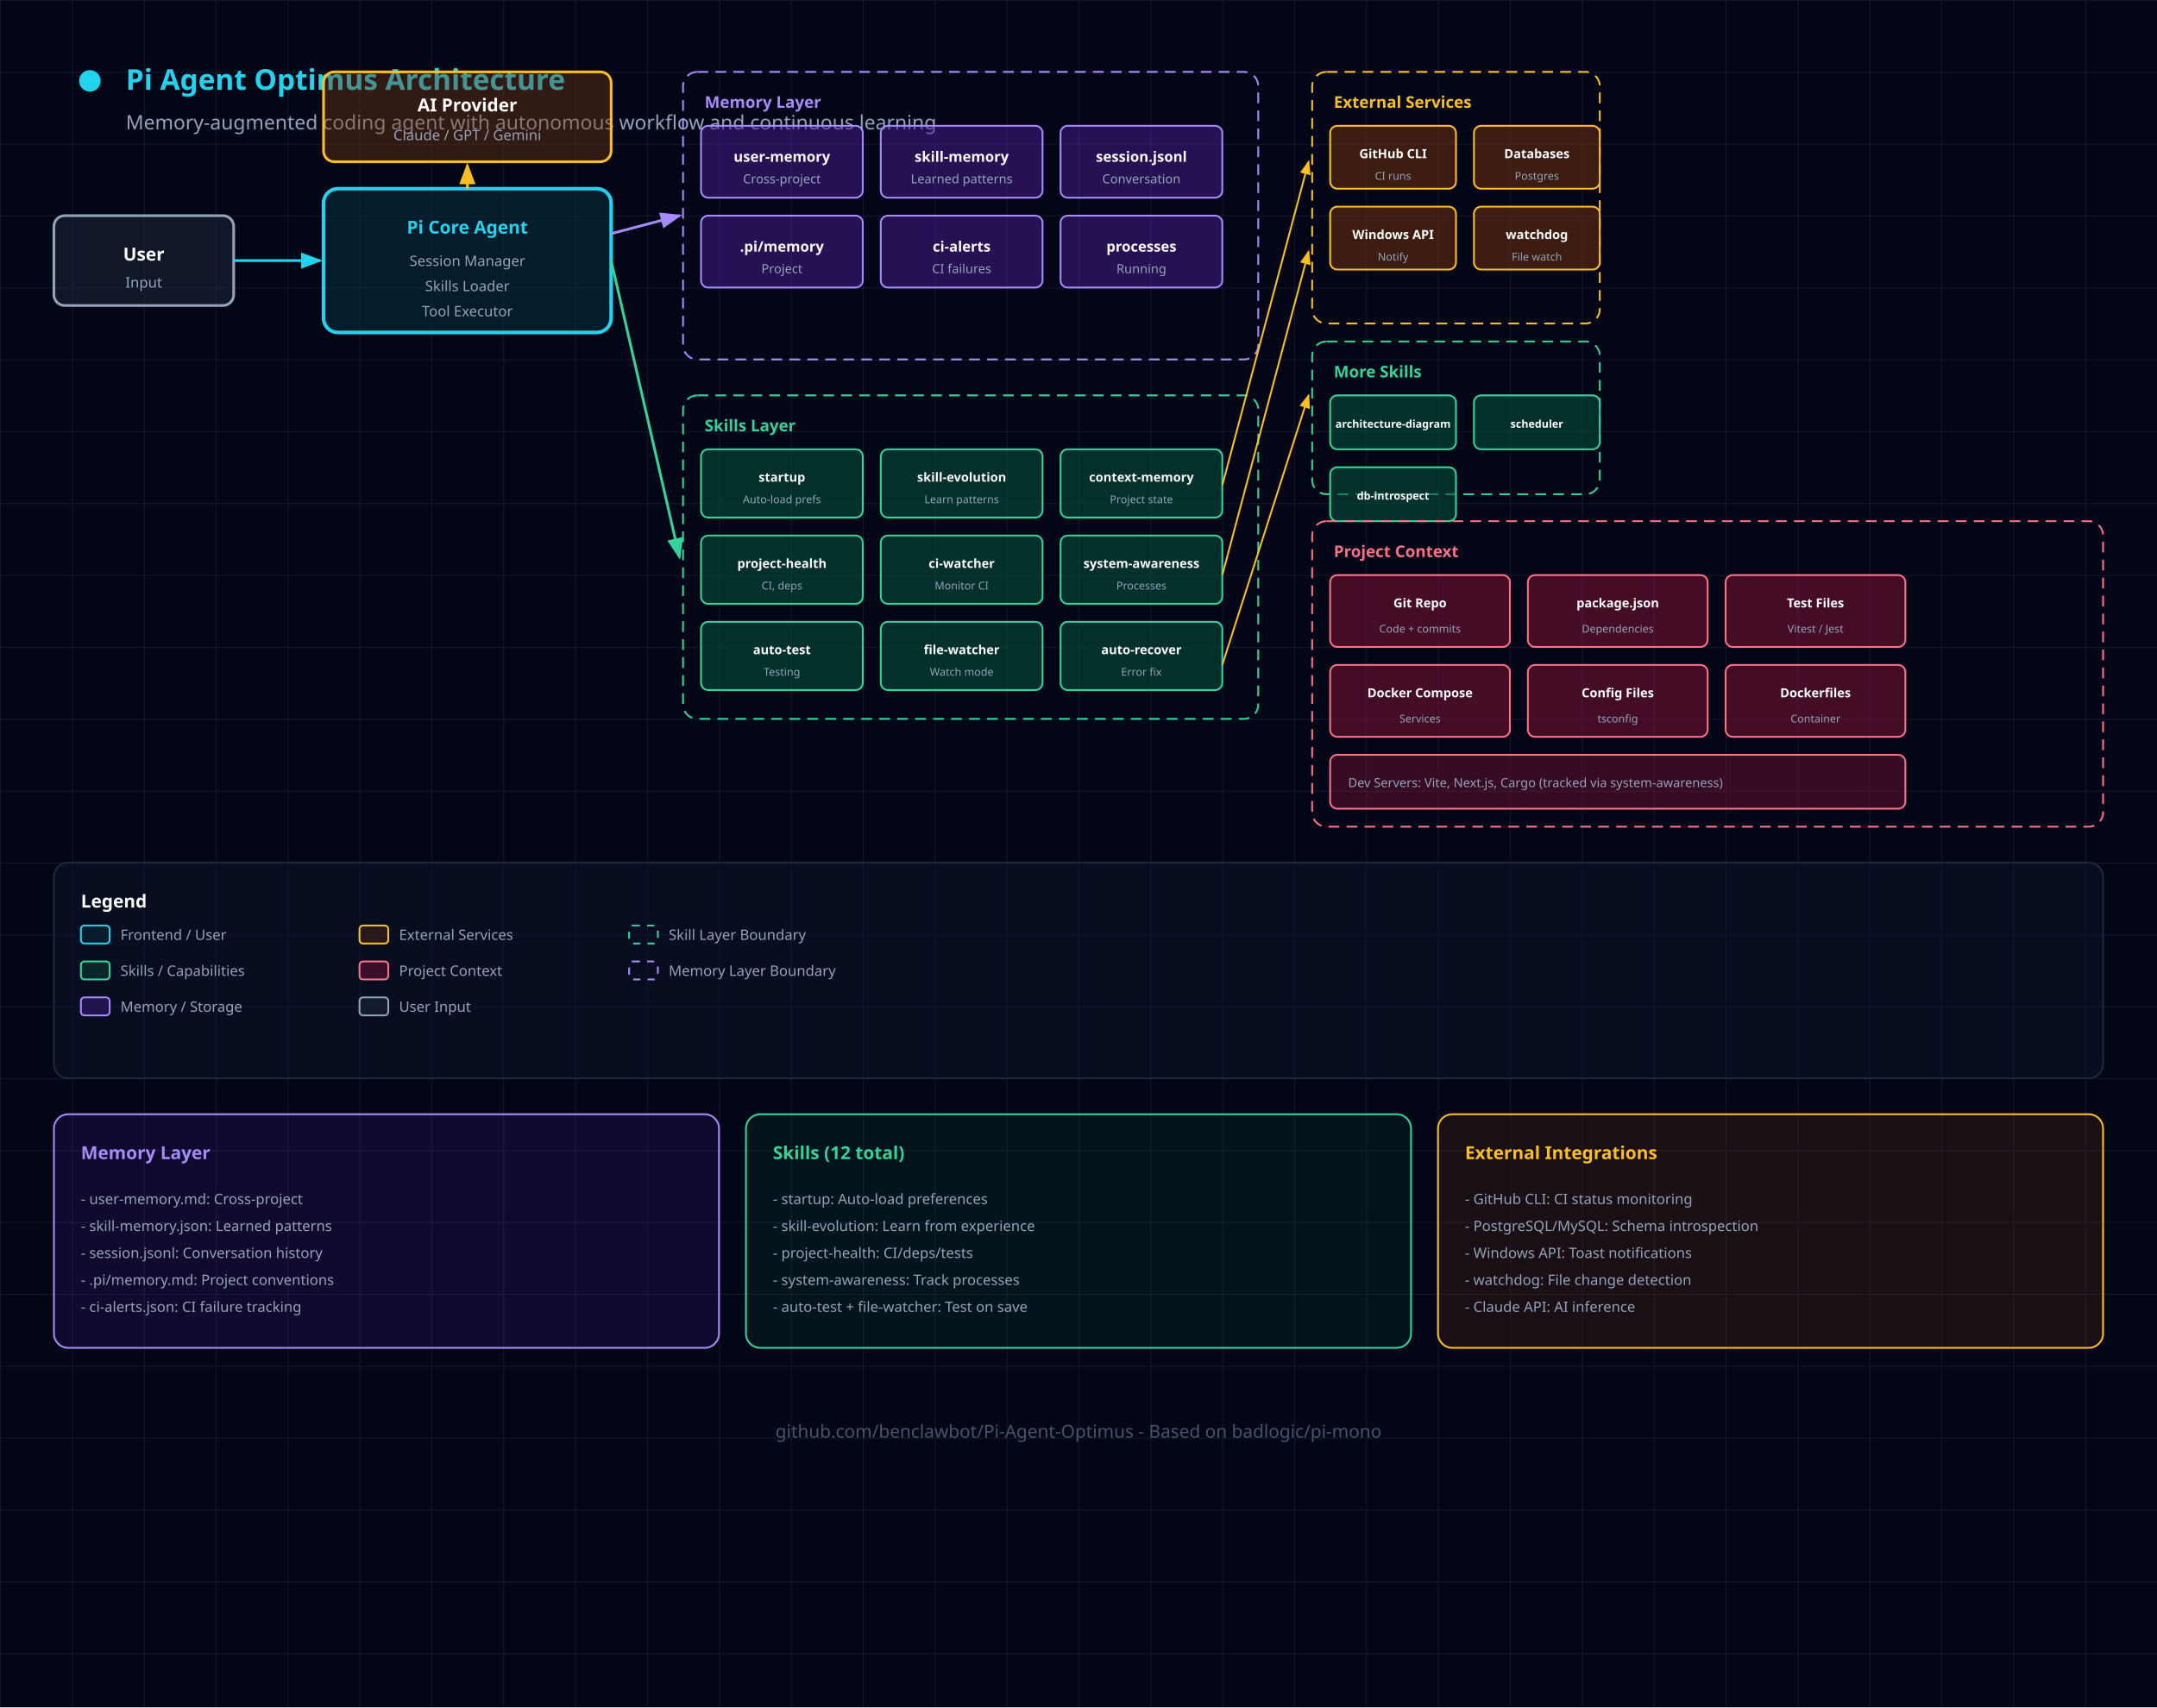
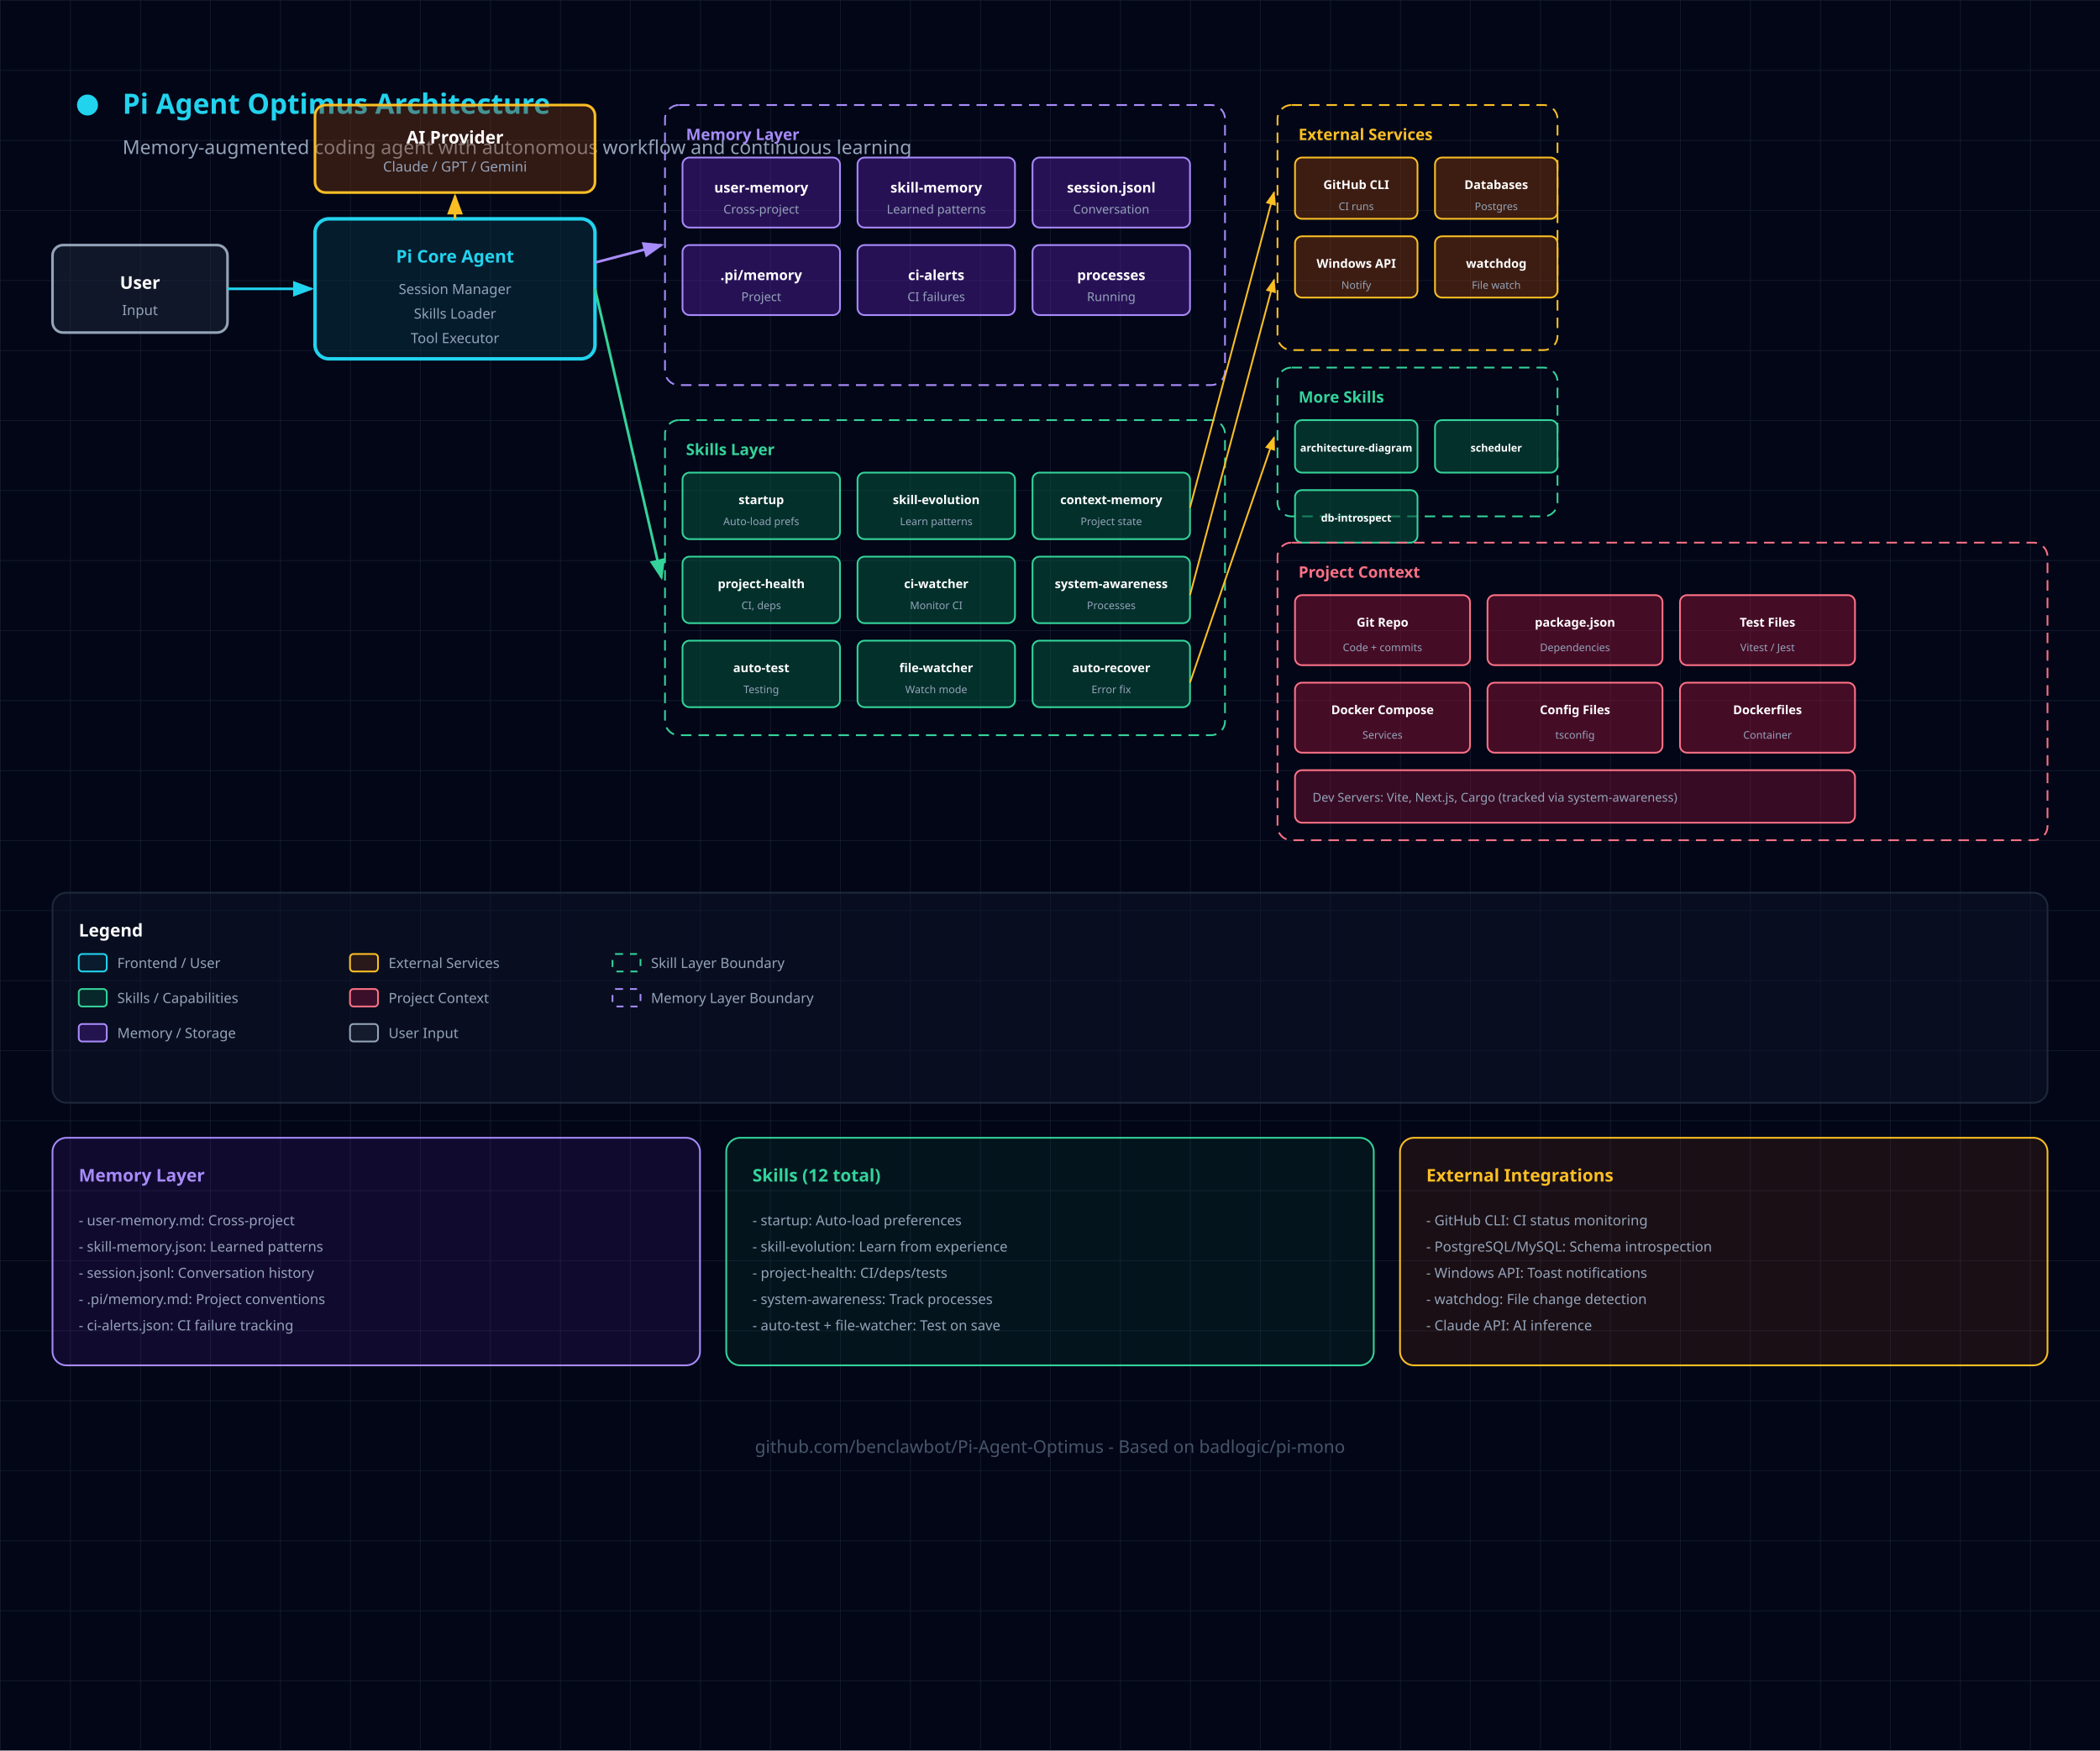
- <svg xmlns="http://www.w3.org/2000/svg" viewBox="0 0 1200 950">
+ <svg xmlns="http://www.w3.org/2000/svg" viewBox="0 0 1200 1000">
  <defs>
    <marker id="arrow" markerWidth="8" markerHeight="6" refX="7" refY="3" orient="auto">
      <polygon points="0 0, 8 3, 0 6" fill="#64748b" />
    </marker>
    <marker id="arrow-cyan" markerWidth="8" markerHeight="6" refX="7" refY="3" orient="auto">
      <polygon points="0 0, 8 3, 0 6" fill="#22d3ee" />
    </marker>
    <marker id="arrow-green" markerWidth="8" markerHeight="6" refX="7" refY="3" orient="auto">
      <polygon points="0 0, 8 3, 0 6" fill="#34d399" />
    </marker>
    <marker id="arrow-purple" markerWidth="8" markerHeight="6" refX="7" refY="3" orient="auto">
      <polygon points="0 0, 8 3, 0 6" fill="#a78bfa" />
    </marker>
    <marker id="arrow-amber" markerWidth="8" markerHeight="6" refX="7" refY="3" orient="auto">
      <polygon points="0 0, 8 3, 0 6" fill="#fbbf24" />
    </marker>
    <pattern id="grid" width="40" height="40" patternUnits="userSpaceOnUse">
      <path d="M 40 0 L 0 0 0 40" fill="none" stroke="#1e293b" stroke-width="0.5" />
    </pattern>
  </defs>
  <rect width="100%" height="100%" fill="#020617" />
  <rect width="100%" height="100%" fill="url(#grid)" />
-   <circle cx="50" cy="45" r="6" fill="#22d3ee" />
-   <text x="70" y="50" fill="#22d3ee" font-size="16" font-weight="700" font-family="sans-serif">Pi Agent Optimus Architecture</text>
-   <text x="70" y="72" fill="#94a3b8" font-size="11" font-family="sans-serif">Memory-augmented coding agent with autonomous workflow and continuous learning</text>
-   <rect x="30" y="120" width="100" height="50" rx="6" fill="rgba(30,41,59,0.5)" stroke="#94a3b8" stroke-width="1.5" />
-   <text x="80" y="145" fill="white" font-size="10" font-weight="600" text-anchor="middle" font-family="sans-serif">User</text>
-   <text x="80" y="160" fill="#94a3b8" font-size="8" text-anchor="middle" font-family="sans-serif">Input</text>
-   <rect x="180" y="105" width="160" height="80" rx="8" fill="rgba(8,51,68,0.5)" stroke="#22d3ee" stroke-width="2" />
-   <text x="260" y="130" fill="#22d3ee" font-size="10" font-weight="600" text-anchor="middle" font-family="sans-serif">Pi Core Agent</text>
-   <text x="260" y="148" fill="#94a3b8" font-size="8" text-anchor="middle" font-family="sans-serif">Session Manager</text>
-   <text x="260" y="162" fill="#94a3b8" font-size="8" text-anchor="middle" font-family="sans-serif">Skills Loader</text>
-   <text x="260" y="176" fill="#94a3b8" font-size="8" text-anchor="middle" font-family="sans-serif">Tool Executor</text>
-   <line x1="130" y1="145" x2="178" y2="145" stroke="#22d3ee" stroke-width="1.5" marker-end="url(#arrow-cyan)" />
-   <rect x="180" y="40" width="160" height="50" rx="6" fill="rgba(120,53,15,0.4)" stroke="#fbbf24" stroke-width="1.5" />
-   <text x="260" y="62" fill="white" font-size="10" font-weight="600" text-anchor="middle" font-family="sans-serif">AI Provider</text>
-   <text x="260" y="78" fill="#94a3b8" font-size="8" text-anchor="middle" font-family="sans-serif">Claude / GPT / Gemini</text>
-   <line x1="260" y1="105" x2="260" y2="92" stroke="#fbbf24" stroke-width="1.5" marker-end="url(#arrow-amber)" />
-   <rect x="380" y="40" width="320" height="160" rx="8" fill="none" stroke="#a78bfa" stroke-width="1" stroke-dasharray="6,4" />
-   <text x="392" y="60" fill="#a78bfa" font-size="9" font-weight="600" font-family="sans-serif">Memory Layer</text>
-   <rect x="390" y="70" width="90" height="40" rx="4" fill="rgba(76,29,149,0.5)" stroke="#a78bfa" stroke-width="1" />
-   <text x="435" y="90" fill="white" font-size="8" font-weight="600" text-anchor="middle" font-family="sans-serif">user-memory</text>
-   <text x="435" y="102" fill="#94a3b8" font-size="7" text-anchor="middle" font-family="sans-serif">Cross-project</text>
-   <rect x="490" y="70" width="90" height="40" rx="4" fill="rgba(76,29,149,0.5)" stroke="#a78bfa" stroke-width="1" />
-   <text x="535" y="90" fill="white" font-size="8" font-weight="600" text-anchor="middle" font-family="sans-serif">skill-memory</text>
-   <text x="535" y="102" fill="#94a3b8" font-size="7" text-anchor="middle" font-family="sans-serif">Learned patterns</text>
-   <rect x="590" y="70" width="90" height="40" rx="4" fill="rgba(76,29,149,0.5)" stroke="#a78bfa" stroke-width="1" />
-   <text x="635" y="90" fill="white" font-size="8" font-weight="600" text-anchor="middle" font-family="sans-serif">session.jsonl</text>
-   <text x="635" y="102" fill="#94a3b8" font-size="7" text-anchor="middle" font-family="sans-serif">Conversation</text>
-   <rect x="390" y="120" width="90" height="40" rx="4" fill="rgba(76,29,149,0.5)" stroke="#a78bfa" stroke-width="1" />
-   <text x="435" y="140" fill="white" font-size="8" font-weight="600" text-anchor="middle" font-family="sans-serif">.pi/memory</text>
-   <text x="435" y="152" fill="#94a3b8" font-size="7" text-anchor="middle" font-family="sans-serif">Project</text>
-   <rect x="490" y="120" width="90" height="40" rx="4" fill="rgba(76,29,149,0.5)" stroke="#a78bfa" stroke-width="1" />
-   <text x="535" y="140" fill="white" font-size="8" font-weight="600" text-anchor="middle" font-family="sans-serif">ci-alerts</text>
-   <text x="535" y="152" fill="#94a3b8" font-size="7" text-anchor="middle" font-family="sans-serif">CI failures</text>
-   <rect x="590" y="120" width="90" height="40" rx="4" fill="rgba(76,29,149,0.5)" stroke="#a78bfa" stroke-width="1" />
-   <text x="635" y="140" fill="white" font-size="8" font-weight="600" text-anchor="middle" font-family="sans-serif">processes</text>
-   <text x="635" y="152" fill="#94a3b8" font-size="7" text-anchor="middle" font-family="sans-serif">Running</text>
-   <line x1="340" y1="130" x2="378" y2="120" stroke="#a78bfa" stroke-width="1.5" marker-end="url(#arrow-purple)" />
-   <rect x="380" y="220" width="320" height="180" rx="8" fill="none" stroke="#34d399" stroke-width="1" stroke-dasharray="6,4" />
-   <text x="392" y="240" fill="#34d399" font-size="9" font-weight="600" font-family="sans-serif">Skills Layer</text>
-   <rect x="390" y="250" width="90" height="38" rx="4" fill="rgba(6,78,59,0.6)" stroke="#34d399" stroke-width="1" />
-   <text x="435" y="268" fill="white" font-size="7" font-weight="600" text-anchor="middle" font-family="sans-serif">startup</text>
-   <text x="435" y="280" fill="#94a3b8" font-size="6" text-anchor="middle" font-family="sans-serif">Auto-load prefs</text>
-   <rect x="490" y="250" width="90" height="38" rx="4" fill="rgba(6,78,59,0.6)" stroke="#34d399" stroke-width="1" />
-   <text x="535" y="268" fill="white" font-size="7" font-weight="600" text-anchor="middle" font-family="sans-serif">skill-evolution</text>
-   <text x="535" y="280" fill="#94a3b8" font-size="6" text-anchor="middle" font-family="sans-serif">Learn patterns</text>
-   <rect x="590" y="250" width="90" height="38" rx="4" fill="rgba(6,78,59,0.6)" stroke="#34d399" stroke-width="1" />
-   <text x="635" y="268" fill="white" font-size="7" font-weight="600" text-anchor="middle" font-family="sans-serif">context-memory</text>
-   <text x="635" y="280" fill="#94a3b8" font-size="6" text-anchor="middle" font-family="sans-serif">Project state</text>
-   <rect x="390" y="298" width="90" height="38" rx="4" fill="rgba(6,78,59,0.6)" stroke="#34d399" stroke-width="1" />
-   <text x="435" y="316" fill="white" font-size="7" font-weight="600" text-anchor="middle" font-family="sans-serif">project-health</text>
-   <text x="435" y="328" fill="#94a3b8" font-size="6" text-anchor="middle" font-family="sans-serif">CI, deps</text>
-   <rect x="490" y="298" width="90" height="38" rx="4" fill="rgba(6,78,59,0.6)" stroke="#34d399" stroke-width="1" />
-   <text x="535" y="316" fill="white" font-size="7" font-weight="600" text-anchor="middle" font-family="sans-serif">ci-watcher</text>
-   <text x="535" y="328" fill="#94a3b8" font-size="6" text-anchor="middle" font-family="sans-serif">Monitor CI</text>
-   <rect x="590" y="298" width="90" height="38" rx="4" fill="rgba(6,78,59,0.6)" stroke="#34d399" stroke-width="1" />
-   <text x="635" y="316" fill="white" font-size="7" font-weight="600" text-anchor="middle" font-family="sans-serif">system-awareness</text>
-   <text x="635" y="328" fill="#94a3b8" font-size="6" text-anchor="middle" font-family="sans-serif">Processes</text>
-   <rect x="390" y="346" width="90" height="38" rx="4" fill="rgba(6,78,59,0.6)" stroke="#34d399" stroke-width="1" />
-   <text x="435" y="364" fill="white" font-size="7" font-weight="600" text-anchor="middle" font-family="sans-serif">auto-test</text>
-   <text x="435" y="376" fill="#94a3b8" font-size="6" text-anchor="middle" font-family="sans-serif">Testing</text>
-   <rect x="490" y="346" width="90" height="38" rx="4" fill="rgba(6,78,59,0.6)" stroke="#34d399" stroke-width="1" />
-   <text x="535" y="364" fill="white" font-size="7" font-weight="600" text-anchor="middle" font-family="sans-serif">file-watcher</text>
-   <text x="535" y="376" fill="#94a3b8" font-size="6" text-anchor="middle" font-family="sans-serif">Watch mode</text>
-   <rect x="590" y="346" width="90" height="38" rx="4" fill="rgba(6,78,59,0.6)" stroke="#34d399" stroke-width="1" />
-   <text x="635" y="364" fill="white" font-size="7" font-weight="600" text-anchor="middle" font-family="sans-serif">auto-recover</text>
-   <text x="635" y="376" fill="#94a3b8" font-size="6" text-anchor="middle" font-family="sans-serif">Error fix</text>
-   <line x1="340" y1="145" x2="378" y2="310" stroke="#34d399" stroke-width="1.5" marker-end="url(#arrow-green)" />
-   <rect x="730" y="40" width="160" height="140" rx="8" fill="none" stroke="#fbbf24" stroke-width="1" stroke-dasharray="6,4" />
-   <text x="742" y="60" fill="#fbbf24" font-size="9" font-weight="600" font-family="sans-serif">External Services</text>
-   <rect x="740" y="70" width="70" height="35" rx="4" fill="rgba(120,53,15,0.5)" stroke="#fbbf24" stroke-width="1" />
-   <text x="775" y="88" fill="white" font-size="7" font-weight="600" text-anchor="middle" font-family="sans-serif">GitHub CLI</text>
-   <text x="775" y="100" fill="#94a3b8" font-size="6" text-anchor="middle" font-family="sans-serif">CI runs</text>
-   <rect x="820" y="70" width="70" height="35" rx="4" fill="rgba(120,53,15,0.5)" stroke="#fbbf24" stroke-width="1" />
-   <text x="855" y="88" fill="white" font-size="7" font-weight="600" text-anchor="middle" font-family="sans-serif">Databases</text>
-   <text x="855" y="100" fill="#94a3b8" font-size="6" text-anchor="middle" font-family="sans-serif">Postgres</text>
-   <rect x="740" y="115" width="70" height="35" rx="4" fill="rgba(120,53,15,0.5)" stroke="#fbbf24" stroke-width="1" />
-   <text x="775" y="133" fill="white" font-size="7" font-weight="600" text-anchor="middle" font-family="sans-serif">Windows API</text>
-   <text x="775" y="145" fill="#94a3b8" font-size="6" text-anchor="middle" font-family="sans-serif">Notify</text>
-   <rect x="820" y="115" width="70" height="35" rx="4" fill="rgba(120,53,15,0.5)" stroke="#fbbf24" stroke-width="1" />
-   <text x="855" y="133" fill="white" font-size="7" font-weight="600" text-anchor="middle" font-family="sans-serif">watchdog</text>
-   <text x="855" y="145" fill="#94a3b8" font-size="6" text-anchor="middle" font-family="sans-serif">File watch</text>
-   <rect x="730" y="190" width="160" height="85" rx="8" fill="none" stroke="#34d399" stroke-width="1" stroke-dasharray="6,4" />
-   <text x="742" y="210" fill="#34d399" font-size="9" font-weight="600" font-family="sans-serif">More Skills</text>
-   <rect x="740" y="220" width="70" height="30" rx="4" fill="rgba(6,78,59,0.6)" stroke="#34d399" stroke-width="1" />
-   <text x="775" y="238" fill="white" font-size="6" font-weight="600" text-anchor="middle" font-family="sans-serif">architecture-diagram</text>
-   <rect x="820" y="220" width="70" height="30" rx="4" fill="rgba(6,78,59,0.6)" stroke="#34d399" stroke-width="1" />
-   <text x="855" y="238" fill="white" font-size="6" font-weight="600" text-anchor="middle" font-family="sans-serif">scheduler</text>
-   <rect x="740" y="260" width="70" height="30" rx="4" fill="rgba(6,78,59,0.6)" stroke="#34d399" stroke-width="1" />
-   <text x="775" y="278" fill="white" font-size="6" font-weight="600" text-anchor="middle" font-family="sans-serif">db-introspect</text>
-   <rect x="730" y="290" width="440" height="170" rx="8" fill="none" stroke="#fb7185" stroke-width="1" stroke-dasharray="6,4" />
-   <text x="742" y="310" fill="#fb7185" font-size="9" font-weight="600" font-family="sans-serif">Project Context</text>
-   <rect x="740" y="320" width="100" height="40" rx="4" fill="rgba(136,19,55,0.5)" stroke="#fb7185" stroke-width="1" />
-   <text x="790" y="338" fill="white" font-size="7" font-weight="600" text-anchor="middle" font-family="sans-serif">Git Repo</text>
-   <text x="790" y="352" fill="#94a3b8" font-size="6" text-anchor="middle" font-family="sans-serif">Code + commits</text>
-   <rect x="850" y="320" width="100" height="40" rx="4" fill="rgba(136,19,55,0.5)" stroke="#fb7185" stroke-width="1" />
-   <text x="900" y="338" fill="white" font-size="7" font-weight="600" text-anchor="middle" font-family="sans-serif">package.json</text>
-   <text x="900" y="352" fill="#94a3b8" font-size="6" text-anchor="middle" font-family="sans-serif">Dependencies</text>
-   <rect x="960" y="320" width="100" height="40" rx="4" fill="rgba(136,19,55,0.5)" stroke="#fb7185" stroke-width="1" />
-   <text x="1010" y="338" fill="white" font-size="7" font-weight="600" text-anchor="middle" font-family="sans-serif">Test Files</text>
-   <text x="1010" y="352" fill="#94a3b8" font-size="6" text-anchor="middle" font-family="sans-serif">Vitest / Jest</text>
-   <rect x="740" y="370" width="100" height="40" rx="4" fill="rgba(136,19,55,0.5)" stroke="#fb7185" stroke-width="1" />
-   <text x="790" y="388" fill="white" font-size="7" font-weight="600" text-anchor="middle" font-family="sans-serif">Docker Compose</text>
-   <text x="790" y="402" fill="#94a3b8" font-size="6" text-anchor="middle" font-family="sans-serif">Services</text>
-   <rect x="850" y="370" width="100" height="40" rx="4" fill="rgba(136,19,55,0.5)" stroke="#fb7185" stroke-width="1" />
-   <text x="900" y="388" fill="white" font-size="7" font-weight="600" text-anchor="middle" font-family="sans-serif">Config Files</text>
-   <text x="900" y="402" fill="#94a3b8" font-size="6" text-anchor="middle" font-family="sans-serif">tsconfig</text>
-   <rect x="960" y="370" width="100" height="40" rx="4" fill="rgba(136,19,55,0.5)" stroke="#fb7185" stroke-width="1" />
-   <text x="1010" y="388" fill="white" font-size="7" font-weight="600" text-anchor="middle" font-family="sans-serif">Dockerfiles</text>
-   <text x="1010" y="402" fill="#94a3b8" font-size="6" text-anchor="middle" font-family="sans-serif">Container</text>
-   <rect x="740" y="420" width="320" height="30" rx="4" fill="rgba(136,19,55,0.4)" stroke="#fb7185" stroke-width="1" />
-   <text x="750" y="438" fill="#94a3b8" font-size="7" font-family="sans-serif">Dev Servers: Vite, Next.js, Cargo (tracked via system-awareness)</text>
-   <line x1="680" y1="270" x2="728" y2="90" stroke="#fbbf24" stroke-width="1" marker-end="url(#arrow-amber)" />
-   <line x1="680" y1="320" x2="728" y2="140" stroke="#fbbf24" stroke-width="1" marker-end="url(#arrow-amber)" />
-   <line x1="680" y1="370" x2="728" y2="220" stroke="#fbbf24" stroke-width="1" marker-end="url(#arrow-amber)" />
-   <rect x="30" y="480" width="1140" height="120" rx="8" fill="rgba(15,23,42,0.5)" stroke="#1e293b" />
-   <text x="45" y="505" fill="white" font-size="10" font-weight="600" font-family="sans-serif">Legend</text>
-   <rect x="45" y="515" width="16" height="10" rx="2" fill="rgba(8,51,68,0.4)" stroke="#22d3ee" stroke-width="1" />
-   <text x="67" y="523" fill="#94a3b8" font-size="8" font-family="sans-serif">Frontend / User</text>
-   <rect x="45" y="535" width="16" height="10" rx="2" fill="rgba(6,78,59,0.4)" stroke="#34d399" stroke-width="1" />
-   <text x="67" y="543" fill="#94a3b8" font-size="8" font-family="sans-serif">Skills / Capabilities</text>
-   <rect x="45" y="555" width="16" height="10" rx="2" fill="rgba(76,29,149,0.4)" stroke="#a78bfa" stroke-width="1" />
-   <text x="67" y="563" fill="#94a3b8" font-size="8" font-family="sans-serif">Memory / Storage</text>
-   <rect x="200" y="515" width="16" height="10" rx="2" fill="rgba(120,53,15,0.3)" stroke="#fbbf24" stroke-width="1" />
-   <text x="222" y="523" fill="#94a3b8" font-size="8" font-family="sans-serif">External Services</text>
-   <rect x="200" y="535" width="16" height="10" rx="2" fill="rgba(136,19,55,0.4)" stroke="#fb7185" stroke-width="1" />
-   <text x="222" y="543" fill="#94a3b8" font-size="8" font-family="sans-serif">Project Context</text>
-   <rect x="200" y="555" width="16" height="10" rx="2" fill="rgba(30,41,59,0.5)" stroke="#94a3b8" stroke-width="1" />
-   <text x="222" y="563" fill="#94a3b8" font-size="8" font-family="sans-serif">User Input</text>
-   <rect x="350" y="515" width="16" height="10" rx="2" fill="none" stroke="#34d399" stroke-width="1" stroke-dasharray="4,4" />
-   <text x="372" y="523" fill="#94a3b8" font-size="8" font-family="sans-serif">Skill Layer Boundary</text>
-   <rect x="350" y="535" width="16" height="10" rx="2" fill="none" stroke="#a78bfa" stroke-width="1" stroke-dasharray="4,4" />
-   <text x="372" y="543" fill="#94a3b8" font-size="8" font-family="sans-serif">Memory Layer Boundary</text>
-   <rect x="30" y="620" width="370" height="130" rx="8" fill="rgba(76,29,149,0.2)" stroke="#a78bfa" stroke-width="1" />
-   <text x="45" y="645" fill="#a78bfa" font-size="10" font-weight="600" font-family="sans-serif">Memory Layer</text>
-   <text x="45" y="670" fill="#94a3b8" font-size="8" font-family="sans-serif">- user-memory.md: Cross-project</text>
-   <text x="45" y="685" fill="#94a3b8" font-size="8" font-family="sans-serif">- skill-memory.json: Learned patterns</text>
-   <text x="45" y="700" fill="#94a3b8" font-size="8" font-family="sans-serif">- session.jsonl: Conversation history</text>
-   <text x="45" y="715" fill="#94a3b8" font-size="8" font-family="sans-serif">- .pi/memory.md: Project conventions</text>
-   <text x="45" y="730" fill="#94a3b8" font-size="8" font-family="sans-serif">- ci-alerts.json: CI failure tracking</text>
-   <rect x="415" y="620" width="370" height="130" rx="8" fill="rgba(6,78,59,0.2)" stroke="#34d399" stroke-width="1" />
-   <text x="430" y="645" fill="#34d399" font-size="10" font-weight="600" font-family="sans-serif">Skills (12 total)</text>
-   <text x="430" y="670" fill="#94a3b8" font-size="8" font-family="sans-serif">- startup: Auto-load preferences</text>
-   <text x="430" y="685" fill="#94a3b8" font-size="8" font-family="sans-serif">- skill-evolution: Learn from experience</text>
-   <text x="430" y="700" fill="#94a3b8" font-size="8" font-family="sans-serif">- project-health: CI/deps/tests</text>
-   <text x="430" y="715" fill="#94a3b8" font-size="8" font-family="sans-serif">- system-awareness: Track processes</text>
-   <text x="430" y="730" fill="#94a3b8" font-size="8" font-family="sans-serif">- auto-test + file-watcher: Test on save</text>
-   <rect x="800" y="620" width="370" height="130" rx="8" fill="rgba(120,53,15,0.2)" stroke="#fbbf24" stroke-width="1" />
-   <text x="815" y="645" fill="#fbbf24" font-size="10" font-weight="600" font-family="sans-serif">External Integrations</text>
-   <text x="815" y="670" fill="#94a3b8" font-size="8" font-family="sans-serif">- GitHub CLI: CI status monitoring</text>
-   <text x="815" y="685" fill="#94a3b8" font-size="8" font-family="sans-serif">- PostgreSQL/MySQL: Schema introspection</text>
-   <text x="815" y="700" fill="#94a3b8" font-size="8" font-family="sans-serif">- Windows API: Toast notifications</text>
-   <text x="815" y="715" fill="#94a3b8" font-size="8" font-family="sans-serif">- watchdog: File change detection</text>
-   <text x="815" y="730" fill="#94a3b8" font-size="8" font-family="sans-serif">- Claude API: AI inference</text>
-   <text x="600" y="800" fill="#475569" font-size="10" text-anchor="middle" font-family="sans-serif">github.com/benclawbot/Pi-Agent-Optimus - Based on badlogic/pi-mono</text>
+   <circle cx="50" cy="60" r="6" fill="#22d3ee" />
+   <text x="70" y="65" fill="#22d3ee" font-size="16" font-weight="700" font-family="sans-serif">Pi Agent Optimus Architecture</text>
+   <text x="70" y="88" fill="#94a3b8" font-size="11" font-family="sans-serif">Memory-augmented coding agent with autonomous workflow and continuous learning</text>
+   <rect x="30" y="140" width="100" height="50" rx="6" fill="rgba(30,41,59,0.5)" stroke="#94a3b8" stroke-width="1.5" />
+   <text x="80" y="165" fill="white" font-size="10" font-weight="600" text-anchor="middle" font-family="sans-serif">User</text>
+   <text x="80" y="180" fill="#94a3b8" font-size="8" text-anchor="middle" font-family="sans-serif">Input</text>
+   <rect x="180" y="125" width="160" height="80" rx="8" fill="rgba(8,51,68,0.5)" stroke="#22d3ee" stroke-width="2" />
+   <text x="260" y="150" fill="#22d3ee" font-size="10" font-weight="600" text-anchor="middle" font-family="sans-serif">Pi Core Agent</text>
+   <text x="260" y="168" fill="#94a3b8" font-size="8" text-anchor="middle" font-family="sans-serif">Session Manager</text>
+   <text x="260" y="182" fill="#94a3b8" font-size="8" text-anchor="middle" font-family="sans-serif">Skills Loader</text>
+   <text x="260" y="196" fill="#94a3b8" font-size="8" text-anchor="middle" font-family="sans-serif">Tool Executor</text>
+   <line x1="130" y1="165" x2="178" y2="165" stroke="#22d3ee" stroke-width="1.5" marker-end="url(#arrow-cyan)" />
+   <rect x="180" y="60" width="160" height="50" rx="6" fill="rgba(120,53,15,0.4)" stroke="#fbbf24" stroke-width="1.5" />
+   <text x="260" y="82" fill="white" font-size="10" font-weight="600" text-anchor="middle" font-family="sans-serif">AI Provider</text>
+   <text x="260" y="98" fill="#94a3b8" font-size="8" text-anchor="middle" font-family="sans-serif">Claude / GPT / Gemini</text>
+   <line x1="260" y1="125" x2="260" y2="112" stroke="#fbbf24" stroke-width="1.5" marker-end="url(#arrow-amber)" />
+   <rect x="380" y="60" width="320" height="160" rx="8" fill="none" stroke="#a78bfa" stroke-width="1" stroke-dasharray="6,4" />
+   <text x="392" y="80" fill="#a78bfa" font-size="9" font-weight="600" font-family="sans-serif">Memory Layer</text>
+   <rect x="390" y="90" width="90" height="40" rx="4" fill="rgba(76,29,149,0.5)" stroke="#a78bfa" stroke-width="1" />
+   <text x="435" y="110" fill="white" font-size="8" font-weight="600" text-anchor="middle" font-family="sans-serif">user-memory</text>
+   <text x="435" y="122" fill="#94a3b8" font-size="7" text-anchor="middle" font-family="sans-serif">Cross-project</text>
+   <rect x="490" y="90" width="90" height="40" rx="4" fill="rgba(76,29,149,0.5)" stroke="#a78bfa" stroke-width="1" />
+   <text x="535" y="110" fill="white" font-size="8" font-weight="600" text-anchor="middle" font-family="sans-serif">skill-memory</text>
+   <text x="535" y="122" fill="#94a3b8" font-size="7" text-anchor="middle" font-family="sans-serif">Learned patterns</text>
+   <rect x="590" y="90" width="90" height="40" rx="4" fill="rgba(76,29,149,0.5)" stroke="#a78bfa" stroke-width="1" />
+   <text x="635" y="110" fill="white" font-size="8" font-weight="600" text-anchor="middle" font-family="sans-serif">session.jsonl</text>
+   <text x="635" y="122" fill="#94a3b8" font-size="7" text-anchor="middle" font-family="sans-serif">Conversation</text>
+   <rect x="390" y="140" width="90" height="40" rx="4" fill="rgba(76,29,149,0.5)" stroke="#a78bfa" stroke-width="1" />
+   <text x="435" y="160" fill="white" font-size="8" font-weight="600" text-anchor="middle" font-family="sans-serif">.pi/memory</text>
+   <text x="435" y="172" fill="#94a3b8" font-size="7" text-anchor="middle" font-family="sans-serif">Project</text>
+   <rect x="490" y="140" width="90" height="40" rx="4" fill="rgba(76,29,149,0.5)" stroke="#a78bfa" stroke-width="1" />
+   <text x="535" y="160" fill="white" font-size="8" font-weight="600" text-anchor="middle" font-family="sans-serif">ci-alerts</text>
+   <text x="535" y="172" fill="#94a3b8" font-size="7" text-anchor="middle" font-family="sans-serif">CI failures</text>
+   <rect x="590" y="140" width="90" height="40" rx="4" fill="rgba(76,29,149,0.5)" stroke="#a78bfa" stroke-width="1" />
+   <text x="635" y="160" fill="white" font-size="8" font-weight="600" text-anchor="middle" font-family="sans-serif">processes</text>
+   <text x="635" y="172" fill="#94a3b8" font-size="7" text-anchor="middle" font-family="sans-serif">Running</text>
+   <line x1="340" y1="150" x2="378" y2="140" stroke="#a78bfa" stroke-width="1.5" marker-end="url(#arrow-purple)" />
+   <rect x="380" y="240" width="320" height="180" rx="8" fill="none" stroke="#34d399" stroke-width="1" stroke-dasharray="6,4" />
+   <text x="392" y="260" fill="#34d399" font-size="9" font-weight="600" font-family="sans-serif">Skills Layer</text>
+   <rect x="390" y="270" width="90" height="38" rx="4" fill="rgba(6,78,59,0.6)" stroke="#34d399" stroke-width="1" />
+   <text x="435" y="288" fill="white" font-size="7" font-weight="600" text-anchor="middle" font-family="sans-serif">startup</text>
+   <text x="435" y="300" fill="#94a3b8" font-size="6" text-anchor="middle" font-family="sans-serif">Auto-load prefs</text>
+   <rect x="490" y="270" width="90" height="38" rx="4" fill="rgba(6,78,59,0.6)" stroke="#34d399" stroke-width="1" />
+   <text x="535" y="288" fill="white" font-size="7" font-weight="600" text-anchor="middle" font-family="sans-serif">skill-evolution</text>
+   <text x="535" y="300" fill="#94a3b8" font-size="6" text-anchor="middle" font-family="sans-serif">Learn patterns</text>
+   <rect x="590" y="270" width="90" height="38" rx="4" fill="rgba(6,78,59,0.6)" stroke="#34d399" stroke-width="1" />
+   <text x="635" y="288" fill="white" font-size="7" font-weight="600" text-anchor="middle" font-family="sans-serif">context-memory</text>
+   <text x="635" y="300" fill="#94a3b8" font-size="6" text-anchor="middle" font-family="sans-serif">Project state</text>
+   <rect x="390" y="318" width="90" height="38" rx="4" fill="rgba(6,78,59,0.6)" stroke="#34d399" stroke-width="1" />
+   <text x="435" y="336" fill="white" font-size="7" font-weight="600" text-anchor="middle" font-family="sans-serif">project-health</text>
+   <text x="435" y="348" fill="#94a3b8" font-size="6" text-anchor="middle" font-family="sans-serif">CI, deps</text>
+   <rect x="490" y="318" width="90" height="38" rx="4" fill="rgba(6,78,59,0.6)" stroke="#34d399" stroke-width="1" />
+   <text x="535" y="336" fill="white" font-size="7" font-weight="600" text-anchor="middle" font-family="sans-serif">ci-watcher</text>
+   <text x="535" y="348" fill="#94a3b8" font-size="6" text-anchor="middle" font-family="sans-serif">Monitor CI</text>
+   <rect x="590" y="318" width="90" height="38" rx="4" fill="rgba(6,78,59,0.6)" stroke="#34d399" stroke-width="1" />
+   <text x="635" y="336" fill="white" font-size="7" font-weight="600" text-anchor="middle" font-family="sans-serif">system-awareness</text>
+   <text x="635" y="348" fill="#94a3b8" font-size="6" text-anchor="middle" font-family="sans-serif">Processes</text>
+   <rect x="390" y="366" width="90" height="38" rx="4" fill="rgba(6,78,59,0.6)" stroke="#34d399" stroke-width="1" />
+   <text x="435" y="384" fill="white" font-size="7" font-weight="600" text-anchor="middle" font-family="sans-serif">auto-test</text>
+   <text x="435" y="396" fill="#94a3b8" font-size="6" text-anchor="middle" font-family="sans-serif">Testing</text>
+   <rect x="490" y="366" width="90" height="38" rx="4" fill="rgba(6,78,59,0.6)" stroke="#34d399" stroke-width="1" />
+   <text x="535" y="384" fill="white" font-size="7" font-weight="600" text-anchor="middle" font-family="sans-serif">file-watcher</text>
+   <text x="535" y="396" fill="#94a3b8" font-size="6" text-anchor="middle" font-family="sans-serif">Watch mode</text>
+   <rect x="590" y="366" width="90" height="38" rx="4" fill="rgba(6,78,59,0.6)" stroke="#34d399" stroke-width="1" />
+   <text x="635" y="384" fill="white" font-size="7" font-weight="600" text-anchor="middle" font-family="sans-serif">auto-recover</text>
+   <text x="635" y="396" fill="#94a3b8" font-size="6" text-anchor="middle" font-family="sans-serif">Error fix</text>
+   <line x1="340" y1="165" x2="378" y2="330" stroke="#34d399" stroke-width="1.5" marker-end="url(#arrow-green)" />
+   <rect x="730" y="60" width="160" height="140" rx="8" fill="none" stroke="#fbbf24" stroke-width="1" stroke-dasharray="6,4" />
+   <text x="742" y="80" fill="#fbbf24" font-size="9" font-weight="600" font-family="sans-serif">External Services</text>
+   <rect x="740" y="90" width="70" height="35" rx="4" fill="rgba(120,53,15,0.5)" stroke="#fbbf24" stroke-width="1" />
+   <text x="775" y="108" fill="white" font-size="7" font-weight="600" text-anchor="middle" font-family="sans-serif">GitHub CLI</text>
+   <text x="775" y="120" fill="#94a3b8" font-size="6" text-anchor="middle" font-family="sans-serif">CI runs</text>
+   <rect x="820" y="90" width="70" height="35" rx="4" fill="rgba(120,53,15,0.5)" stroke="#fbbf24" stroke-width="1" />
+   <text x="855" y="108" fill="white" font-size="7" font-weight="600" text-anchor="middle" font-family="sans-serif">Databases</text>
+   <text x="855" y="120" fill="#94a3b8" font-size="6" text-anchor="middle" font-family="sans-serif">Postgres</text>
+   <rect x="740" y="135" width="70" height="35" rx="4" fill="rgba(120,53,15,0.5)" stroke="#fbbf24" stroke-width="1" />
+   <text x="775" y="153" fill="white" font-size="7" font-weight="600" text-anchor="middle" font-family="sans-serif">Windows API</text>
+   <text x="775" y="165" fill="#94a3b8" font-size="6" text-anchor="middle" font-family="sans-serif">Notify</text>
+   <rect x="820" y="135" width="70" height="35" rx="4" fill="rgba(120,53,15,0.5)" stroke="#fbbf24" stroke-width="1" />
+   <text x="855" y="153" fill="white" font-size="7" font-weight="600" text-anchor="middle" font-family="sans-serif">watchdog</text>
+   <text x="855" y="165" fill="#94a3b8" font-size="6" text-anchor="middle" font-family="sans-serif">File watch</text>
+   <rect x="730" y="210" width="160" height="85" rx="8" fill="none" stroke="#34d399" stroke-width="1" stroke-dasharray="6,4" />
+   <text x="742" y="230" fill="#34d399" font-size="9" font-weight="600" font-family="sans-serif">More Skills</text>
+   <rect x="740" y="240" width="70" height="30" rx="4" fill="rgba(6,78,59,0.6)" stroke="#34d399" stroke-width="1" />
+   <text x="775" y="258" fill="white" font-size="6" font-weight="600" text-anchor="middle" font-family="sans-serif">architecture-diagram</text>
+   <rect x="820" y="240" width="70" height="30" rx="4" fill="rgba(6,78,59,0.6)" stroke="#34d399" stroke-width="1" />
+   <text x="855" y="258" fill="white" font-size="6" font-weight="600" text-anchor="middle" font-family="sans-serif">scheduler</text>
+   <rect x="740" y="280" width="70" height="30" rx="4" fill="rgba(6,78,59,0.6)" stroke="#34d399" stroke-width="1" />
+   <text x="775" y="298" fill="white" font-size="6" font-weight="600" text-anchor="middle" font-family="sans-serif">db-introspect</text>
+   <rect x="730" y="310" width="440" height="170" rx="8" fill="none" stroke="#fb7185" stroke-width="1" stroke-dasharray="6,4" />
+   <text x="742" y="330" fill="#fb7185" font-size="9" font-weight="600" font-family="sans-serif">Project Context</text>
+   <rect x="740" y="340" width="100" height="40" rx="4" fill="rgba(136,19,55,0.5)" stroke="#fb7185" stroke-width="1" />
+   <text x="790" y="358" fill="white" font-size="7" font-weight="600" text-anchor="middle" font-family="sans-serif">Git Repo</text>
+   <text x="790" y="372" fill="#94a3b8" font-size="6" text-anchor="middle" font-family="sans-serif">Code + commits</text>
+   <rect x="850" y="340" width="100" height="40" rx="4" fill="rgba(136,19,55,0.5)" stroke="#fb7185" stroke-width="1" />
+   <text x="900" y="358" fill="white" font-size="7" font-weight="600" text-anchor="middle" font-family="sans-serif">package.json</text>
+   <text x="900" y="372" fill="#94a3b8" font-size="6" text-anchor="middle" font-family="sans-serif">Dependencies</text>
+   <rect x="960" y="340" width="100" height="40" rx="4" fill="rgba(136,19,55,0.5)" stroke="#fb7185" stroke-width="1" />
+   <text x="1010" y="358" fill="white" font-size="7" font-weight="600" text-anchor="middle" font-family="sans-serif">Test Files</text>
+   <text x="1010" y="372" fill="#94a3b8" font-size="6" text-anchor="middle" font-family="sans-serif">Vitest / Jest</text>
+   <rect x="740" y="390" width="100" height="40" rx="4" fill="rgba(136,19,55,0.5)" stroke="#fb7185" stroke-width="1" />
+   <text x="790" y="408" fill="white" font-size="7" font-weight="600" text-anchor="middle" font-family="sans-serif">Docker Compose</text>
+   <text x="790" y="422" fill="#94a3b8" font-size="6" text-anchor="middle" font-family="sans-serif">Services</text>
+   <rect x="850" y="390" width="100" height="40" rx="4" fill="rgba(136,19,55,0.5)" stroke="#fb7185" stroke-width="1" />
+   <text x="900" y="408" fill="white" font-size="7" font-weight="600" text-anchor="middle" font-family="sans-serif">Config Files</text>
+   <text x="900" y="422" fill="#94a3b8" font-size="6" text-anchor="middle" font-family="sans-serif">tsconfig</text>
+   <rect x="960" y="390" width="100" height="40" rx="4" fill="rgba(136,19,55,0.5)" stroke="#fb7185" stroke-width="1" />
+   <text x="1010" y="408" fill="white" font-size="7" font-weight="600" text-anchor="middle" font-family="sans-serif">Dockerfiles</text>
+   <text x="1010" y="422" fill="#94a3b8" font-size="6" text-anchor="middle" font-family="sans-serif">Container</text>
+   <rect x="740" y="440" width="320" height="30" rx="4" fill="rgba(136,19,55,0.4)" stroke="#fb7185" stroke-width="1" />
+   <text x="750" y="458" fill="#94a3b8" font-size="7" font-family="sans-serif">Dev Servers: Vite, Next.js, Cargo (tracked via system-awareness)</text>
+   <line x1="680" y1="290" x2="728" y2="110" stroke="#fbbf24" stroke-width="1" marker-end="url(#arrow-amber)" />
+   <line x1="680" y1="340" x2="728" y2="160" stroke="#fbbf24" stroke-width="1" marker-end="url(#arrow-amber)" />
+   <line x1="680" y1="390" x2="728" y2="250" stroke="#fbbf24" stroke-width="1" marker-end="url(#arrow-amber)" />
+   <rect x="30" y="510" width="1140" height="120" rx="8" fill="rgba(15,23,42,0.5)" stroke="#1e293b" />
+   <text x="45" y="535" fill="white" font-size="10" font-weight="600" font-family="sans-serif">Legend</text>
+   <rect x="45" y="545" width="16" height="10" rx="2" fill="rgba(8,51,68,0.4)" stroke="#22d3ee" stroke-width="1" />
+   <text x="67" y="553" fill="#94a3b8" font-size="8" font-family="sans-serif">Frontend / User</text>
+   <rect x="45" y="565" width="16" height="10" rx="2" fill="rgba(6,78,59,0.4)" stroke="#34d399" stroke-width="1" />
+   <text x="67" y="573" fill="#94a3b8" font-size="8" font-family="sans-serif">Skills / Capabilities</text>
+   <rect x="45" y="585" width="16" height="10" rx="2" fill="rgba(76,29,149,0.4)" stroke="#a78bfa" stroke-width="1" />
+   <text x="67" y="593" fill="#94a3b8" font-size="8" font-family="sans-serif">Memory / Storage</text>
+   <rect x="200" y="545" width="16" height="10" rx="2" fill="rgba(120,53,15,0.3)" stroke="#fbbf24" stroke-width="1" />
+   <text x="222" y="553" fill="#94a3b8" font-size="8" font-family="sans-serif">External Services</text>
+   <rect x="200" y="565" width="16" height="10" rx="2" fill="rgba(136,19,55,0.4)" stroke="#fb7185" stroke-width="1" />
+   <text x="222" y="573" fill="#94a3b8" font-size="8" font-family="sans-serif">Project Context</text>
+   <rect x="200" y="585" width="16" height="10" rx="2" fill="rgba(30,41,59,0.5)" stroke="#94a3b8" stroke-width="1" />
+   <text x="222" y="593" fill="#94a3b8" font-size="8" font-family="sans-serif">User Input</text>
+   <rect x="350" y="545" width="16" height="10" rx="2" fill="none" stroke="#34d399" stroke-width="1" stroke-dasharray="4,4" />
+   <text x="372" y="553" fill="#94a3b8" font-size="8" font-family="sans-serif">Skill Layer Boundary</text>
+   <rect x="350" y="565" width="16" height="10" rx="2" fill="none" stroke="#a78bfa" stroke-width="1" stroke-dasharray="4,4" />
+   <text x="372" y="573" fill="#94a3b8" font-size="8" font-family="sans-serif">Memory Layer Boundary</text>
+   <rect x="30" y="650" width="370" height="130" rx="8" fill="rgba(76,29,149,0.2)" stroke="#a78bfa" stroke-width="1" />
+   <text x="45" y="675" fill="#a78bfa" font-size="10" font-weight="600" font-family="sans-serif">Memory Layer</text>
+   <text x="45" y="700" fill="#94a3b8" font-size="8" font-family="sans-serif">- user-memory.md: Cross-project</text>
+   <text x="45" y="715" fill="#94a3b8" font-size="8" font-family="sans-serif">- skill-memory.json: Learned patterns</text>
+   <text x="45" y="730" fill="#94a3b8" font-size="8" font-family="sans-serif">- session.jsonl: Conversation history</text>
+   <text x="45" y="745" fill="#94a3b8" font-size="8" font-family="sans-serif">- .pi/memory.md: Project conventions</text>
+   <text x="45" y="760" fill="#94a3b8" font-size="8" font-family="sans-serif">- ci-alerts.json: CI failure tracking</text>
+   <rect x="415" y="650" width="370" height="130" rx="8" fill="rgba(6,78,59,0.2)" stroke="#34d399" stroke-width="1" />
+   <text x="430" y="675" fill="#34d399" font-size="10" font-weight="600" font-family="sans-serif">Skills (12 total)</text>
+   <text x="430" y="700" fill="#94a3b8" font-size="8" font-family="sans-serif">- startup: Auto-load preferences</text>
+   <text x="430" y="715" fill="#94a3b8" font-size="8" font-family="sans-serif">- skill-evolution: Learn from experience</text>
+   <text x="430" y="730" fill="#94a3b8" font-size="8" font-family="sans-serif">- project-health: CI/deps/tests</text>
+   <text x="430" y="745" fill="#94a3b8" font-size="8" font-family="sans-serif">- system-awareness: Track processes</text>
+   <text x="430" y="760" fill="#94a3b8" font-size="8" font-family="sans-serif">- auto-test + file-watcher: Test on save</text>
+   <rect x="800" y="650" width="370" height="130" rx="8" fill="rgba(120,53,15,0.2)" stroke="#fbbf24" stroke-width="1" />
+   <text x="815" y="675" fill="#fbbf24" font-size="10" font-weight="600" font-family="sans-serif">External Integrations</text>
+   <text x="815" y="700" fill="#94a3b8" font-size="8" font-family="sans-serif">- GitHub CLI: CI status monitoring</text>
+   <text x="815" y="715" fill="#94a3b8" font-size="8" font-family="sans-serif">- PostgreSQL/MySQL: Schema introspection</text>
+   <text x="815" y="730" fill="#94a3b8" font-size="8" font-family="sans-serif">- Windows API: Toast notifications</text>
+   <text x="815" y="745" fill="#94a3b8" font-size="8" font-family="sans-serif">- watchdog: File change detection</text>
+   <text x="815" y="760" fill="#94a3b8" font-size="8" font-family="sans-serif">- Claude API: AI inference</text>
+   <text x="600" y="830" fill="#475569" font-size="10" text-anchor="middle" font-family="sans-serif">github.com/benclawbot/Pi-Agent-Optimus - Based on badlogic/pi-mono</text>
</svg>
